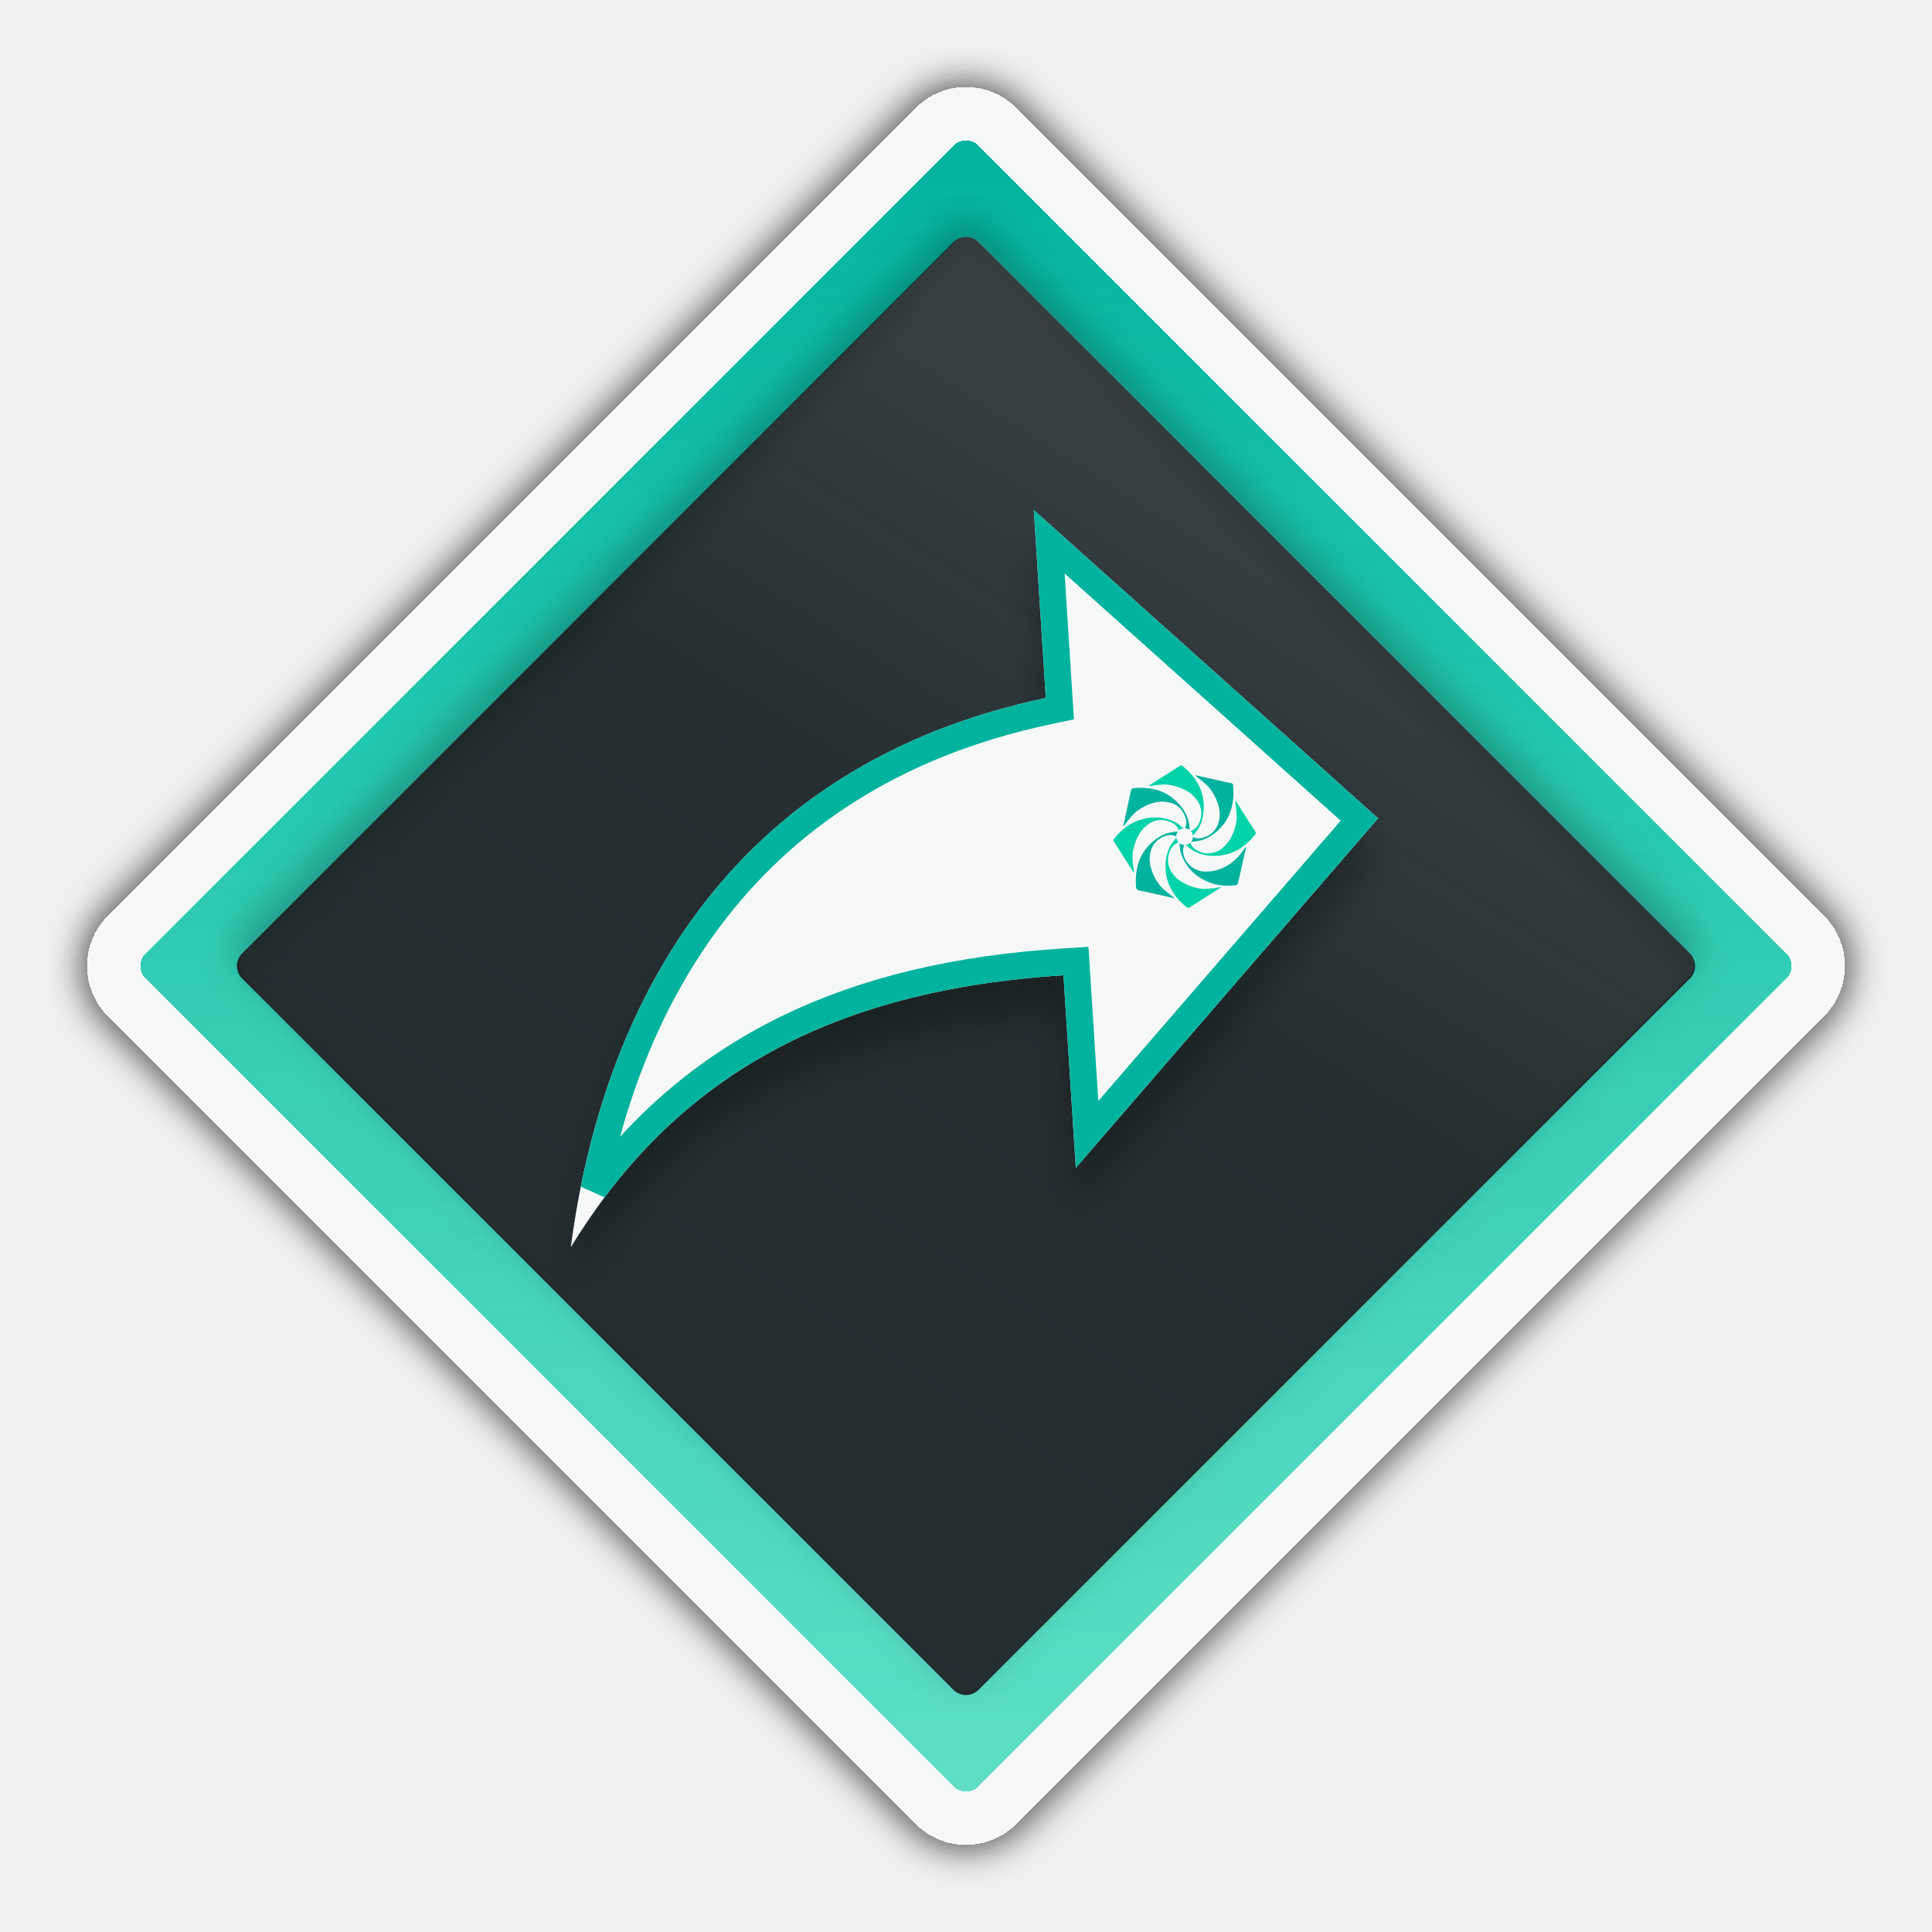
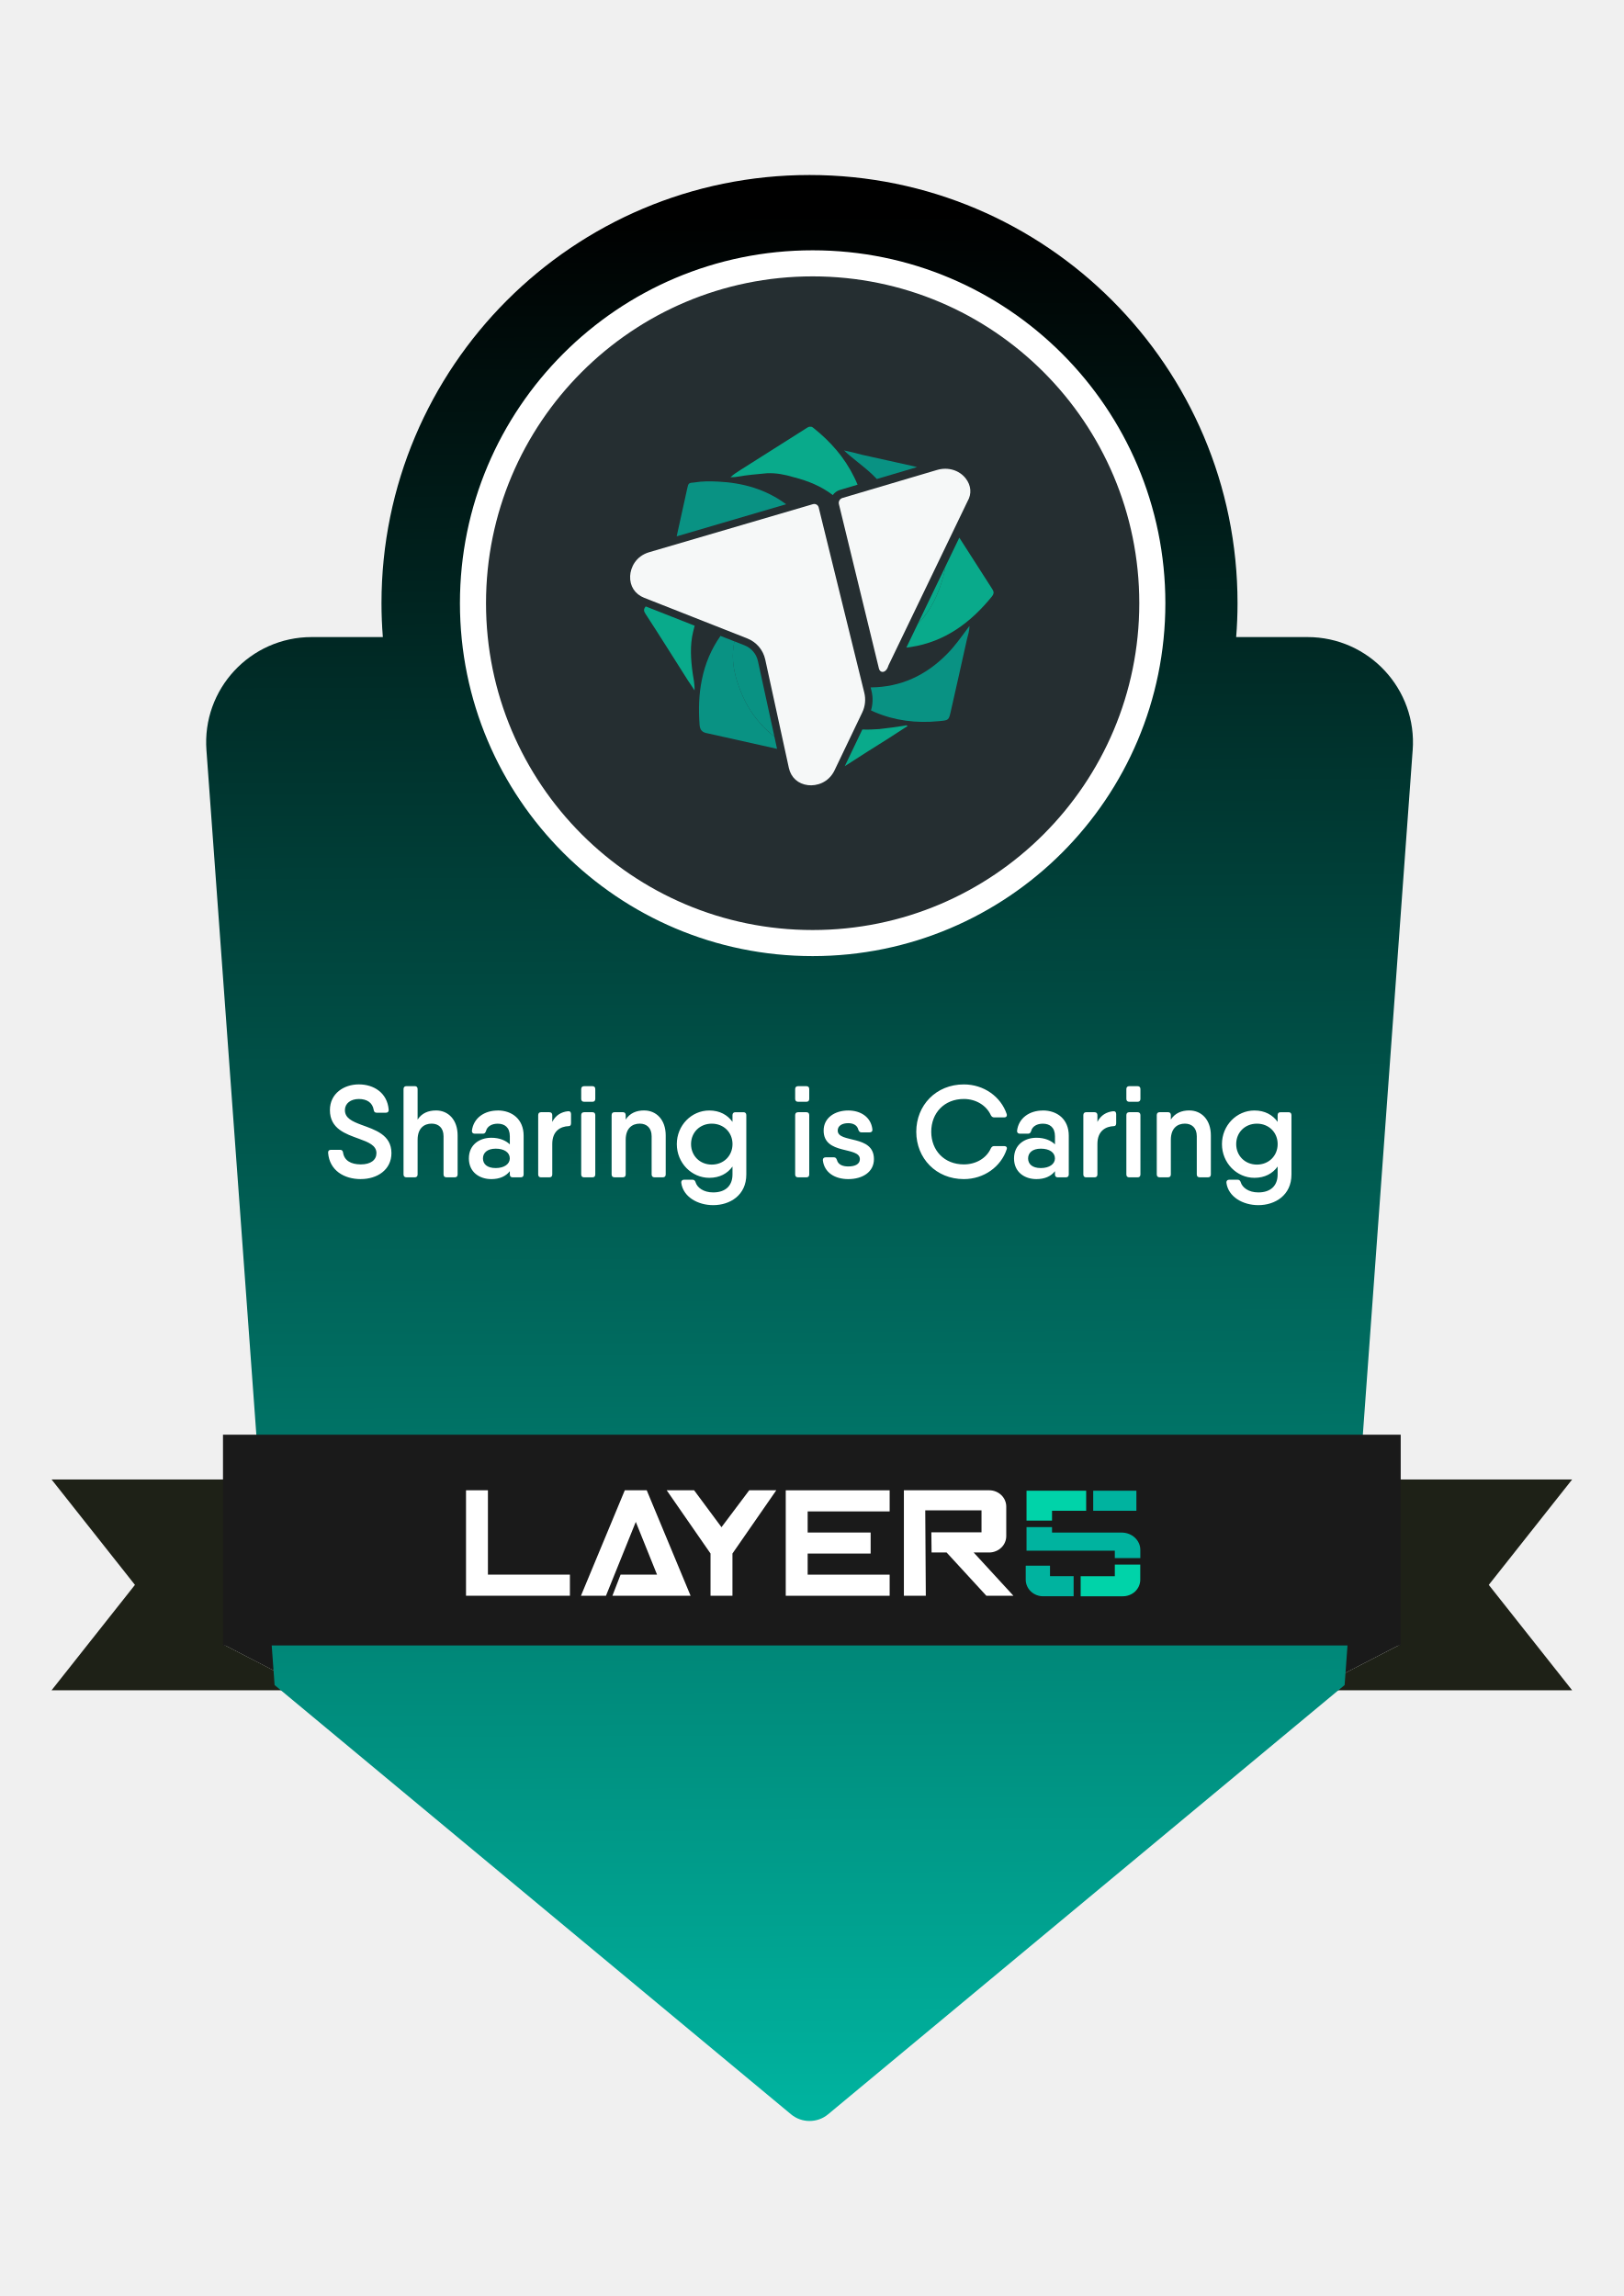
- <svg xmlns="http://www.w3.org/2000/svg" width="217" height="217" viewBox="0 0 217 217" fill="none">
-   <g filter="url(#filter0_dddd_17940_5092)">
-     <path d="M109.914 200.64C109.133 201.422 107.867 201.422 107.086 200.64L16.357 109.912C15.576 109.131 15.576 107.865 16.357 107.084L107.086 16.355C107.867 15.574 109.133 15.574 109.914 16.355L200.643 107.084C201.424 107.865 201.424 109.131 200.643 109.912L109.914 200.64Z" fill="url(#paint0_linear_17940_5092)" shape-rendering="crispEdges" />
-     <path d="M14.236 112.033L104.964 202.762C106.917 204.714 110.083 204.714 112.036 202.762L202.764 112.033C204.716 110.081 204.716 106.915 202.764 104.962L112.036 14.234C110.083 12.281 106.917 12.281 104.964 14.234L14.236 104.962C12.284 106.915 12.284 110.081 14.236 112.033Z" stroke="#F6F8F8" stroke-width="6" shape-rendering="crispEdges" />
+ <svg xmlns="http://www.w3.org/2000/svg" id="Layer_1" data-name="Layer 1" viewBox="0 0 595.28 841.89">
+   <defs>
+     <style>
+       .cls-1, .cls-2 {
+         fill: #00b39f;
+       }
+ 
+       .cls-3 {
+         fill: #fff;
+       }
+ 
+       .cls-4, .cls-5 {
+         fill: #00d3a9;
+       }
+ 
+       .cls-6 {
+         fill: #f6f8f8;
+       }
+ 
+       .cls-7 {
+         clip-path: url(#clippath);
+       }
+ 
+       .cls-8 {
+         fill: #a20e30;
+       }
+ 
+       .cls-9 {
+         fill: #1e2117;
+       }
+ 
+       .cls-10 {
+         fill: none;
+       }
+ 
+       .cls-11 {
+         fill: #252e31;
+         stroke: #fff;
+         stroke-width: 9.56px;
+       }
+ 
+       .cls-5, .cls-2 {
+         opacity: .75;
+       }
+ 
+       .cls-12 {
+         fill: #1a1a1a;
+       }
+ 
+       .cls-13 {
+         fill: url(#linear-gradient);
+       }
+     </style>
+     <clipPath id="clippath">
+       <rect class="cls-10" x="18.91" y="64.17" width="557.46" height="713.56" />
+     </clipPath>
+     <linearGradient id="linear-gradient" x1="299" y1="774.09" x2="295.94" y2="78.6" gradientUnits="userSpaceOnUse">
+       <stop offset="0" stop-color="#00b39f" />
+       <stop offset="1" stop-color="#000" />
+     </linearGradient>
+   </defs>
+   <g id="Sharing_is_Caring" data-name="Sharing is Caring">
+     <g class="cls-7">
+       <g>
+         <path class="cls-12" d="m480.86,602.93v16.88l32.66-16.88h-32.66Z" />
+         <path class="cls-12" d="m114.42,619.82v-16.88h-32.66l32.66,16.88Z" />
+         <path class="cls-9" d="m576.37,542.5H18.91l30.56,38.64-30.56,38.64h95.51l-32.66-16.85h32.66v-19.02h366.44v19.02h32.66l-32.66,16.85h95.51l-30.56-38.64,30.56-38.64Z" />
+         <path class="cls-13" d="m517.9,275.14l-24.94,342.73-189.33,157.36c-3.92,3.31-9.75,3.31-13.67,0l-189.29-157.36-24.98-342.73c-1.69-22.43,16.06-41.54,38.57-41.54h26.1c-.33-4.11-.5-8.25-.5-12.42,0-86.71,70.28-157.01,156.92-157.01s156.92,70.3,156.92,157.01c0,4.17-.17,8.31-.5,12.42h26.14c22.51,0,40.26,19.11,38.57,41.54Z" />
+         <path class="cls-11" d="m297.93,345.8c68.78,0,124.53-55.81,124.53-124.62s-55.75-124.62-124.53-124.62-124.53,55.81-124.53,124.62,55.75,124.62,124.53,124.62Z" />
+         <path class="cls-8" d="m114.42,583.92v18.99h366.44v-18.99H114.42Z" />
+         <path class="cls-12" d="m513.52,603.35H81.75v-77.28h431.77v77.28Z" />
+         <path class="cls-3" d="m178.89,546.45h-8.04v38.67h38.09v-7.74h-30.06v-30.93Z" />
+         <path class="cls-3" d="m229.06,546.45l-16.07,38.67h9.17l10.93-27.08,7.79,19.34h-13.36l-3,7.74h28.66l-16.08-38.67h-8.03Z" />
+         <path class="cls-3" d="m264.51,559.99l-10.04-13.54h-10.05l16.07,23.19v15.48h8.04v-15.48l16.07-23.19h-9.92l-10.17,13.54Z" />
+         <path class="cls-3" d="m288.07,552.54v32.59h38.09v-7.74h-30.06v-7.74h23.09v-7.71h-23.09v-7.74h30.06v-7.74h-38.09v6.08Z" />
+         <path class="cls-3" d="m339.22,553.81h20.62v8.06h-18.39l.08,7.39h5.51l14.57,15.86h9.92l-14.57-15.86h5.71c.82,0,1.63-.16,2.39-.48.76-.29,1.45-.73,2.03-1.31.58-.54,1.04-1.21,1.35-1.94.31-.73.47-1.5.47-2.29v-10.8c0-1.59-.66-3.12-1.83-4.24-1.17-1.11-2.76-1.75-4.42-1.75h-31.28v38.67h8.04l-.21-31.31Z" />
+         <path class="cls-1" d="m416.62,546.61h-15.83v7.36h15.83v-7.36Z" />
+         <path class="cls-1" d="m418.06,571.33v-3.03c0-3.5-3.06-6.34-6.86-6.34h-25.51v-2.01h-9.35v8.66h32.37v2.71h9.35Z" />
+         <path class="cls-4" d="m385.69,557.57v-3.6h12.52v-7.36h-21.87v10.96h9.35Z" />
+         <path class="cls-4" d="m408.71,573.69v4.27h-12.52v7.36h15.43c1.67,0,3.29-.61,4.49-1.72,1.2-1.12,1.9-2.64,1.93-4.27v-5.64h-9.33Z" />
+         <path class="cls-1" d="m384.95,574.1v3.85h8.66v7.36h-11.14c-1.67.03-3.29-.61-4.49-1.72-1.2-1.12-1.9-2.64-1.93-4.27v-5.22h8.9Z" />
+         <path class="cls-3" d="m132.28,432.35c-6.16,0-11.47-3.19-11.99-9.62-.05-.73.33-1.12,1.05-1.12h3.34c.67,0,1,.35,1.1,1.05.43,2.84,2.82,4.3,6.5,4.3s5.73-1.66,5.73-4.14c0-2.84-2.96-4.01-6.4-5.26-4.87-1.78-10.66-3.63-10.66-10.51,0-6.12,5.16-9.43,10.61-9.43s10.42,3.06,10.94,9.27c.05.73-.33,1.12-1.05,1.12h-3.34c-.67,0-1-.35-1.1-1.02-.43-2.68-2.48-4.01-5.45-4.01s-5.11,1.59-5.11,4.08c0,2.9,2.63,4.11,6.02,5.38,4.92,1.82,11.04,3.6,11.04,10.38,0,6.12-5.21,9.52-11.23,9.52Zm27.61-25.17c4.44,0,7.88,3.41,7.88,9.14v14.33c0,.67-.38,1.05-1.05,1.05h-3.01c-.72,0-1.1-.38-1.1-1.05v-14.02c0-3.09-1.86-4.62-4.35-4.62-2.72,0-5.16,1.62-5.16,5.96v12.68c0,.67-.38,1.05-1.05,1.05h-3.01c-.72,0-1.1-.38-1.1-1.05v-31.31c0-.7.38-1.08,1.1-1.08h3.01c.67,0,1.05.38,1.05,1.08v11.18c1.53-2.33,3.87-3.34,6.79-3.34Zm22.57,0c5.3,0,9.51,3.25,9.51,9.24v14.24c0,.67-.38,1.05-1.1,1.05h-2.91c-.67,0-1.05-.38-1.05-1.05v-1.21c-1.48,1.88-3.77,2.9-6.79,2.9-4.3,0-8.22-2.52-8.22-7.58s3.92-7.58,8.22-7.58c3.01,0,5.3.99,6.79,2.42v-2.96c0-3.28-1.91-4.62-4.44-4.62-2.15,0-3.87.96-4.3,2.71-.24.64-.48.96-1.15.96h-2.96c-.67,0-1.1-.38-1.05-1.08.57-4.65,4.54-7.42,9.46-7.42Zm-.72,21.12c3.11,0,5.16-1.47,5.16-3.54,0-2.2-2.05-3.57-5.16-3.57s-4.68,1.53-4.68,3.57,1.48,3.54,4.68,3.54Zm26.51-20.83c.72-.1,1.1.35,1.1,1.02v3.38c0,.67-.29,1.05-.81,1.05-3.11.1-6.07,1.82-6.07,6.53v11.21c0,.67-.38,1.05-1.1,1.05h-3.01c-.67,0-1.05-.38-1.05-1.05v-21.76c0-.7.38-1.08,1.05-1.08h3.01c.72,0,1.1.38,1.1,1.08v2.48c1.24-2.48,3.34-3.66,5.78-3.92Zm5.93-3.47c-.72,0-1.1-.38-1.1-1.05v-3.6c0-.7.38-1.08,1.1-1.08h3.01c.67,0,1.05.38,1.05,1.08v3.6c0,.67-.38,1.05-1.05,1.05h-3.01Zm0,27.71c-.72,0-1.1-.38-1.1-1.05v-21.76c0-.7.38-1.08,1.1-1.08h3.01c.67,0,1.05.38,1.05,1.08v21.76c0,.67-.38,1.05-1.05,1.05h-3.01Zm22-24.53c4.44,0,7.88,3.41,7.88,9.14v14.33c0,.67-.38,1.05-1.05,1.05h-3.01c-.72,0-1.1-.38-1.1-1.05v-14.02c0-3.09-1.86-4.62-4.35-4.62-2.72,0-5.16,1.62-5.16,5.96v12.68c0,.67-.38,1.05-1.05,1.05h-3.01c-.72,0-1.1-.38-1.1-1.05v-21.76c0-.7.38-1.08,1.1-1.08h3.01c.67,0,1.05.38,1.05,1.08v1.62c1.53-2.33,3.87-3.34,6.79-3.34Zm36.33.64c.72,0,1.1.38,1.1,1.08v21.76c0,7.64-6.02,11.24-12.14,11.24-5.69,0-11.04-3.06-11.71-8.22-.05-.73.38-1.11,1.05-1.11h3.06c.62,0,.96.35,1.15.96.57,1.88,2.82,3.7,6.45,3.7,4.49,0,7.07-2.45,7.07-6.56v-2.93c-1.82,2.55-4.68,4.14-8.51,4.14-6.5,0-11.9-5.48-11.9-12.36s5.4-12.33,11.9-12.33c3.82,0,6.69,1.62,8.51,4.17v-2.45c0-.7.38-1.08,1.05-1.08h2.91Zm-11.56,19.21c4.35,0,7.6-3.22,7.6-7.52s-3.25-7.49-7.6-7.49-7.6,3.19-7.6,7.49,3.25,7.52,7.6,7.52Zm31.67-23.03c-.72,0-1.1-.38-1.1-1.05v-3.6c0-.7.38-1.08,1.1-1.08h3.01c.67,0,1.05.38,1.05,1.08v3.6c0,.67-.38,1.05-1.05,1.05h-3.01Zm0,27.71c-.72,0-1.1-.38-1.1-1.05v-21.76c0-.7.38-1.08,1.1-1.08h3.01c.67,0,1.05.38,1.05,1.08v21.76c0,.67-.38,1.05-1.05,1.05h-3.01Zm14.5-17.17c0,4.78,13.28,1.34,13.28,10.48,0,4.68-4.11,7.33-9.41,7.33-4.87,0-8.79-2.36-9.32-6.91-.05-.7.38-1.08,1.05-1.08h2.96c.67,0,.91.35,1.15.96.43,1.72,2.1,2.39,4.16,2.39,2.53,0,4.25-.86,4.25-2.68,0-4.78-13.28-1.4-13.28-10.48,0-4.68,4.11-7.36,9.03-7.36,4.49,0,8.31,2.36,8.84,6.88.1.76-.33,1.15-1.05,1.15h-2.96c-.62,0-.91-.38-1.15-.99-.38-1.69-1.96-2.39-3.68-2.39-2.15,0-3.87.89-3.87,2.71Zm46.24,17.81c-10.18,0-17.44-7.64-17.44-17.36s7.26-17.36,17.44-17.36c7.31,0,13.57,4.46,15.72,10.89.19.73-.19,1.21-.91,1.21h-3.68c-.57,0-.96-.29-1.24-.83-1.62-3.57-5.45-5.93-9.89-5.93-7.17,0-11.95,5.13-11.95,12.01s4.78,11.98,11.95,11.98c4.44,0,8.27-2.26,9.89-5.86.29-.57.67-.86,1.24-.86h3.68c.72,0,1.15.48.91,1.15-2.1,6.43-8.36,10.96-15.72,10.96Zm28.96-25.17c5.3,0,9.51,3.25,9.51,9.24v14.24c0,.67-.38,1.05-1.1,1.05h-2.91c-.67,0-1.05-.38-1.05-1.05v-1.21c-1.48,1.88-3.77,2.9-6.79,2.9-4.3,0-8.22-2.52-8.22-7.58s3.92-7.58,8.22-7.58c3.01,0,5.3.99,6.79,2.42v-2.96c0-3.28-1.91-4.62-4.44-4.62-2.15,0-3.87.96-4.3,2.71-.24.64-.48.96-1.15.96h-2.96c-.67,0-1.1-.38-1.05-1.08.57-4.65,4.54-7.42,9.46-7.42Zm-.72,21.12c3.11,0,5.16-1.47,5.16-3.54,0-2.2-2.05-3.57-5.16-3.57s-4.68,1.53-4.68,3.57,1.48,3.54,4.68,3.54Zm26.51-20.83c.72-.1,1.1.35,1.1,1.02v3.38c0,.67-.29,1.05-.81,1.05-3.11.1-6.07,1.82-6.07,6.53v11.21c0,.67-.38,1.05-1.1,1.05h-3.01c-.67,0-1.05-.38-1.05-1.05v-21.76c0-.7.38-1.08,1.05-1.08h3.01c.72,0,1.1.38,1.1,1.08v2.48c1.24-2.48,3.34-3.66,5.78-3.92Zm5.93-3.47c-.72,0-1.1-.38-1.1-1.05v-3.6c0-.7.38-1.08,1.1-1.08h3.01c.67,0,1.05.38,1.05,1.08v3.6c0,.67-.38,1.05-1.05,1.05h-3.01Zm0,27.71c-.72,0-1.1-.38-1.1-1.05v-21.76c0-.7.38-1.08,1.1-1.08h3.01c.67,0,1.05.38,1.05,1.08v21.76c0,.67-.38,1.05-1.05,1.05h-3.01Zm22-24.53c4.44,0,7.88,3.41,7.88,9.14v14.33c0,.67-.38,1.05-1.05,1.05h-3.01c-.72,0-1.1-.38-1.1-1.05v-14.02c0-3.09-1.86-4.62-4.35-4.62-2.72,0-5.16,1.62-5.16,5.96v12.68c0,.67-.38,1.05-1.05,1.05h-3.01c-.72,0-1.1-.38-1.1-1.05v-21.76c0-.7.38-1.08,1.1-1.08h3.01c.67,0,1.05.38,1.05,1.08v1.62c1.53-2.33,3.87-3.34,6.79-3.34Zm36.33.64c.72,0,1.1.38,1.1,1.08v21.76c0,7.64-6.02,11.24-12.14,11.24-5.69,0-11.04-3.06-11.71-8.22-.05-.73.38-1.11,1.05-1.11h3.06c.62,0,.96.35,1.15.96.57,1.88,2.82,3.7,6.45,3.7,4.49,0,7.07-2.45,7.07-6.56v-2.93c-1.82,2.55-4.68,4.14-8.51,4.14-6.5,0-11.9-5.48-11.9-12.36s5.4-12.33,11.9-12.33c3.82,0,6.69,1.62,8.51,4.17v-2.45c0-.7.38-1.08,1.05-1.08h2.91Zm-11.56,19.21c4.35,0,7.6-3.22,7.6-7.52s-3.25-7.49-7.6-7.49-7.6,3.19-7.6,7.49,3.25,7.52,7.6,7.52Z" />
+         <g>
+           <path class="cls-5" d="m346.61,207.72l-10.15,21.07c4.82-4.85,7.64-11.01,9.43-17.61.31-1.15.54-2.31.72-3.46Z" />
+           <path class="cls-2" d="m270.84,251.56c1.77,5.15,4.31,9.65,7.88,13.67,1.59,1.85,3.35,3.4,5.19,4.87l-6.04-27.7c-.57-2.63-2.41-4.79-4.91-5.77l-3.7-1.46c-.11.52-.21,1.04-.3,1.58-.81,5.15.19,10.14,1.87,14.8Z" />
+           <path class="cls-2" d="m334.96,170.96c-6.26-1.45-12.56-2.74-18.82-4.18-2.24-.64-4.47-1.13-6.71-1.61,1.64,1.61,3.39,2.89,5.1,4.34,2.42,1.93,4.82,3.86,6.93,6.13l14.74-4.36c-.41-.1-.82-.21-1.23-.32Z" />
+           <path class="cls-5" d="m236.67,222.44c-.76.97-.7,1.61-.07,2.57,5.26,8.04,10.46,16.41,15.68,24.61.69.96,1.4,2.09,2.35,3.54.1-2.41-.41-4.34-.68-6.27-.72-5.15-1.04-10.3.17-15.28.17-.73.35-1.46.55-2.18l-17.94-7.07s-.04.05-.06.08Z" />
+           <path class="cls-5" d="m308,179.63l6.4-1.9c-.38-.93-.79-1.85-1.24-2.75-3.54-7.24-8.64-13.03-14.88-18.02-.28-.25-.54-.4-.8-.48h-.81c-.3.08-.61.25-.95.48-8.03,5.15-16.1,10.14-24.13,15.28-1.24.81-2.58,1.61-3.79,2.74.8,0,1.61,0,2.4-.16,3.63-.64,7.29-.96,10.97-1.29,3.33-.16,6.58.48,9.81,1.45,5.28,1.33,10.17,3.36,14.34,6.55.62-.88,1.54-1.57,2.66-1.9Z" />
+           <path class="cls-2" d="m263.2,176.59c-2.89-.16-5.78-.16-8.68.32-1.99.16-2.15.16-2.58,2.25-1.28,5.78-2.57,11.63-3.86,17.51l40.12-11.78c-7.35-5.46-15.82-7.87-25.02-8.31Z" />
+           <path class="cls-5" d="m345.89,211.18c-1.79,6.61-4.61,12.76-9.43,17.61l-4.18,8.68c.56-.07,1.11-.14,1.67-.23,12.53-1.93,22.02-9.01,29.81-18.66.31-.43.47-.79.5-1.15v-.21c-.02-.38-.19-.76-.47-1.21-4.05-6.29-8.06-12.58-12.09-18.87l-5.1,10.59c-.18,1.15-.41,2.31-.72,3.46Z" />
+           <path class="cls-2" d="m319.33,260.49c.41.19.82.38,1.24.57,7.48,3.22,15.43,4.18,23.58,3.38,3.65-.32,3.67-.32,4.41-3.54,1.99-8.85,4.01-17.7,5.95-26.54.32-1.45.92-2.89.9-4.83-.47.64-.71.96-.95,1.29-2.27,3.06-4.55,6.27-7.29,9.01-7.69,7.81-16.91,12.15-27.98,12.22l.32,1.3c.58,2.36.51,4.83-.19,7.14Z" />
+           <path class="cls-2" d="m278.72,265.24c-3.57-4.02-6.11-8.53-7.88-13.67-1.69-4.67-2.68-9.65-1.87-14.8.08-.54.18-1.06.3-1.58l-5.12-2.02c-3.36,4.77-5.66,10.13-6.85,16.15-1.09,5.31-1.24,10.78-.83,16.41.16,2.09,1.04,2.89,3.17,3.22,8.44,1.83,16.82,3.8,25.24,5.64l-.97-4.47c-1.84-1.47-3.6-3.03-5.19-4.87Z" />
+           <path class="cls-5" d="m325.81,270.71c2.32-1.45,4.62-3.06,6.95-4.5-.11-.16-.26-.16-.42-.16-.16-.16-.32-.16-.47,0-3.17.48-6.37.96-9.56,1.29-2.04.13-4.12.25-6.16.14l-6.44,13.46c5.35-3.46,10.73-6.89,16.09-10.23Z" />
+           <path class="cls-6" d="m305.99,282.39l10.13-21.16c1.08-2.25,1.34-4.82.74-7.24l-16.72-67.93c-.11-.45-.39-.82-.79-1.05-.26-.15-.54-.22-.83-.22-.16,0-.32.02-.47.07l-60.04,17.62c-4.93,1.45-6.85,5.62-6.99,8.75-.16,3.65,1.74,6.62,5.1,7.95l37.85,14.92c3.35,1.32,5.81,4.21,6.58,7.74l8.66,39.75c.77,3.52,3.4,5.88,7.03,6.31,3.11.36,7.53-.86,9.75-5.49Z" />
+           <path class="cls-6" d="m322.24,245.17c.18.72.67,1.18,1.29,1.2.7.02,1.63-.55,2.15-2.23l.03-.11.05-.1,28.95-60.11.03-.05c1.56-2.68,1.3-5.8-.71-8.36-2.4-3.05-6.52-4.26-10.52-3.08l-34.64,10.26c-.97.29-1.55,1.28-1.31,2.26h0s14.68,60.33,14.68,60.33Z" />
+         </g>
+       </g>
+     </g>
  </g>
-   <g filter="url(#filter1_di_17940_5092)">
-     <path d="M109.914 189.797C109.133 190.578 107.867 190.578 107.086 189.797L27.205 109.916C26.424 109.134 26.424 107.868 27.205 107.087L107.086 27.206C107.867 26.425 109.133 26.425 109.914 27.206L189.795 107.087C190.576 107.868 190.576 109.134 189.795 109.916L109.914 189.797Z" fill="#252E31" />
-   </g>
-   <path d="M107.242 27.172C108.023 26.391 109.289 26.391 110.07 27.172L189.735 106.837C190.516 107.618 190.516 108.884 189.735 109.665L110.07 189.33C109.289 190.111 108.023 190.111 107.242 189.33L27.577 109.665C26.796 108.884 26.796 107.618 27.577 106.837L107.242 27.172Z" fill="url(#paint1_linear_17940_5092)" />
-   <g filter="url(#filter2_d_17940_5092)">
-     <path d="M117.463 78.397L116.115 57.287L154.783 91.91L120.832 131.17L119.451 109.533C93.515 111.189 75.9 120.792 64.111 140.09C67.614 113.372 81.49 85.992 117.463 78.397Z" fill="#F6F8F8" />
-     <path d="M118.96 78.301L119.042 79.596L117.773 79.864C100.135 83.588 87.99 92.136 79.808 102.976C72.996 112.002 68.891 122.674 66.704 133.584C78.683 117.611 95.7 109.546 119.355 108.036L120.852 107.94L120.948 109.437L122.096 127.415L152.684 92.044L117.845 60.85L118.96 78.301Z" stroke="#00B39F" stroke-width="3" />
-   </g>
-   <g clip-path="url(#clip0_17940_5092)">
-     <path d="M135.902 88.581C136.253 89.018 136.51 89.509 136.706 90.03C136.959 90.701 137.075 91.4 136.93 92.109C136.736 93.06 136.18 93.729 135.25 94.051C134.889 94.176 134.514 94.227 134.141 94.07C134.09 94.052 134.042 94.026 133.999 93.992C133.994 94.214 133.91 94.427 133.763 94.593C133.812 94.571 133.863 94.556 133.916 94.549C133.968 94.54 134.022 94.532 134.072 94.528C134.569 94.487 135.048 94.381 135.503 94.164C136.204 93.827 136.791 93.348 137.29 92.756C137.575 92.423 137.814 92.053 138 91.656C138.263 91.071 138.432 90.447 138.501 89.809C138.565 89.259 138.548 88.719 138.493 88.174C138.479 88.042 138.423 87.988 138.304 87.967C138.001 87.913 137.697 87.852 137.398 87.779C136.617 87.59 135.83 87.429 135.048 87.248C134.77 87.183 134.49 87.124 134.211 87.062C134.416 87.258 134.636 87.418 134.848 87.589C135.226 87.89 135.598 88.199 135.902 88.581Z" fill="#00B39F" />
-     <path d="M127.306 95.354C127.545 94.347 127.941 93.422 128.759 92.741C129.504 92.121 130.348 91.927 131.277 92.25C131.746 92.413 132.148 92.675 132.362 93.153C132.383 93.195 132.398 93.24 132.407 93.286C132.553 93.147 132.74 93.058 132.94 93.034C132.927 93.026 132.915 93.017 132.901 93.005C132.615 92.776 132.344 92.525 132.012 92.356C130.834 91.756 129.596 91.678 128.338 91.999C127.004 92.338 125.973 93.148 125.127 94.213C125.032 94.333 125.039 94.41 125.118 94.531C125.774 95.553 126.424 96.578 127.076 97.603C127.162 97.738 127.251 97.872 127.369 98.05C127.382 97.749 127.318 97.507 127.284 97.264C127.195 96.626 127.155 95.989 127.306 95.354Z" fill="#00D3A9" />
-     <path d="M129.314 88.265C129.767 88.189 130.225 88.138 130.683 88.113C131.1 88.091 131.506 88.173 131.91 88.278C132.863 88.527 133.717 88.944 134.344 89.734C134.942 90.487 135.085 91.331 134.764 92.237C134.6 92.7 134.323 93.084 133.85 93.293C133.817 93.309 133.781 93.319 133.744 93.321C133.886 93.472 133.974 93.666 133.994 93.873C134.016 93.839 134.04 93.806 134.067 93.776C134.414 93.363 134.728 92.93 134.908 92.413C135.144 91.734 135.243 91.016 135.198 90.299C135.163 89.598 134.986 88.912 134.678 88.281C134.235 87.388 133.598 86.653 132.82 86.034C132.704 85.942 132.62 85.953 132.499 86.031C131.497 86.675 130.489 87.31 129.487 87.952C129.332 88.052 129.165 88.138 129.014 88.28C129.115 88.286 129.215 88.281 129.314 88.265Z" fill="#00D3A9" />
-     <path d="M126.498 92.414C126.893 91.915 127.27 91.399 127.8 91.03C128.781 90.349 129.841 89.907 131.059 90.077C132.041 90.215 132.75 90.75 133.104 91.697C133.257 92.103 133.304 92.523 133.126 92.943C133.115 92.972 133.101 92.999 133.083 93.024C133.285 93.029 133.479 93.099 133.638 93.224C133.634 93.21 133.63 93.196 133.628 93.181C133.619 93.13 133.618 93.076 133.614 93.025C133.583 92.611 133.515 92.205 133.367 91.814C133.051 90.983 132.512 90.324 131.846 89.75C130.865 88.904 129.708 88.542 128.438 88.493C128.078 88.48 127.716 88.476 127.355 88.523C127.106 88.556 127.087 88.558 127.033 88.804C126.802 89.863 126.569 90.922 126.335 91.981C126.275 92.257 126.216 92.533 126.148 92.848C126.308 92.703 126.392 92.549 126.498 92.414Z" fill="#00B39F" />
-     <path d="M140.998 93.415C140.339 92.388 139.687 91.357 139.029 90.33C138.942 90.194 138.873 90.041 138.726 89.891C138.768 90.249 138.799 90.561 138.843 90.871C138.935 91.517 138.934 92.158 138.763 92.795C138.495 93.794 138.048 94.683 137.207 95.328C136.747 95.683 136.215 95.844 135.642 95.851C135.241 95.856 134.859 95.74 134.504 95.55C134.194 95.383 133.93 95.167 133.774 94.842C133.725 94.74 133.704 94.678 133.72 94.636C133.569 94.786 133.371 94.881 133.159 94.904C133.215 94.939 133.267 94.979 133.317 95.022C133.611 95.261 133.906 95.501 134.251 95.666C135.216 96.124 136.235 96.222 137.272 96.058C138.836 95.813 140.022 94.933 140.994 93.725C141.083 93.613 141.072 93.529 140.998 93.415Z" fill="#00D3A9" />
-     <path d="M138.924 96.376C137.955 97.351 136.792 97.895 135.394 97.899C134.418 97.902 133.385 97.261 133.038 96.321C132.895 95.931 132.8 95.537 132.947 95.126C132.986 95.017 133.013 94.948 133.043 94.914C132.831 94.911 132.626 94.837 132.461 94.703C132.479 94.756 132.49 94.81 132.493 94.865C132.524 95.166 132.54 95.472 132.63 95.762C133.11 97.312 134.143 98.373 135.602 99.016C136.534 99.426 137.527 99.551 138.546 99.445C139.002 99.397 139.004 99.406 139.095 99.006C139.345 97.903 139.597 96.801 139.84 95.696C139.88 95.51 139.954 95.326 139.951 95.087C139.894 95.164 139.863 95.205 139.833 95.246C139.55 95.638 139.265 96.033 138.924 96.376Z" fill="#00B39F" />
-     <path d="M130.376 99.559C129.932 99.059 129.613 98.482 129.392 97.856C129.182 97.257 129.058 96.642 129.159 96C129.305 95.069 129.777 94.372 130.647 93.983C131.068 93.794 131.513 93.705 131.972 93.881C132.022 93.898 132.07 93.92 132.115 93.948C132.119 93.746 132.188 93.55 132.312 93.391C132.275 93.398 132.237 93.403 132.2 93.405C131.95 93.421 131.702 93.452 131.456 93.5C130.607 93.68 129.902 94.125 129.283 94.711C128.457 95.491 127.924 96.439 127.701 97.558C127.566 98.238 127.547 98.919 127.598 99.608C127.618 99.874 127.728 99.969 127.994 100.023C129.107 100.25 130.213 100.514 131.322 100.756C131.511 100.797 131.697 100.867 131.947 100.875C131.765 100.735 131.624 100.627 131.482 100.52C131.093 100.223 130.703 99.926 130.376 99.559Z" fill="#00B39F" />
-     <path d="M137.012 99.654C136.616 99.724 136.218 99.773 135.82 99.811C135.494 99.843 135.163 99.859 134.843 99.811C134.38 99.746 133.928 99.622 133.497 99.442C132.826 99.162 132.218 98.79 131.766 98.204C131.221 97.496 131.038 96.708 131.306 95.848C131.458 95.361 131.708 94.926 132.201 94.69C132.288 94.649 132.349 94.629 132.391 94.635C132.244 94.487 132.149 94.294 132.124 94.086C132.102 94.117 132.078 94.148 132.054 94.177C131.827 94.451 131.595 94.721 131.431 95.041C131.034 95.812 130.889 96.633 130.911 97.496C130.922 98.133 131.054 98.762 131.298 99.351C131.724 100.368 132.403 101.196 133.263 101.881C133.397 101.989 133.494 102 133.644 101.902C134.511 101.341 135.385 100.789 136.257 100.235C136.545 100.051 136.832 99.866 137.124 99.679C137.11 99.664 137.091 99.654 137.072 99.65C137.052 99.646 137.031 99.647 137.012 99.654Z" fill="#00D3A9" />
-   </g>
-   <defs>
-     <filter id="filter0_dddd_17940_5092" x="4.772" y="4.773" width="207.457" height="207.453" filterUnits="userSpaceOnUse" color-interpolation-filters="sRGB">
-       <feFlood flood-opacity="0" result="BackgroundImageFix" />
-       <feColorMatrix in="SourceAlpha" type="matrix" values="0 0 0 0 0 0 0 0 0 0 0 0 0 0 0 0 0 0 127 0" result="hardAlpha" />
-       <feOffset dy="1" />
-       <feGaussianBlur stdDeviation="2" />
-       <feComposite in2="hardAlpha" operator="out" />
-       <feColorMatrix type="matrix" values="0 0 0 0 0 0 0 0 0 0 0 0 0 0 0 0 0 0 0.25 0" />
-       <feBlend mode="normal" in2="BackgroundImageFix" result="effect1_dropShadow_17940_5092" />
-       <feColorMatrix in="SourceAlpha" type="matrix" values="0 0 0 0 0 0 0 0 0 0 0 0 0 0 0 0 0 0 127 0" result="hardAlpha" />
-       <feOffset dy="-1" />
-       <feGaussianBlur stdDeviation="2" />
-       <feComposite in2="hardAlpha" operator="out" />
-       <feColorMatrix type="matrix" values="0 0 0 0 0 0 0 0 0 0 0 0 0 0 0 0 0 0 0.25 0" />
-       <feBlend mode="normal" in2="effect1_dropShadow_17940_5092" result="effect2_dropShadow_17940_5092" />
-       <feColorMatrix in="SourceAlpha" type="matrix" values="0 0 0 0 0 0 0 0 0 0 0 0 0 0 0 0 0 0 127 0" result="hardAlpha" />
-       <feOffset dx="-1" />
-       <feGaussianBlur stdDeviation="2" />
-       <feComposite in2="hardAlpha" operator="out" />
-       <feColorMatrix type="matrix" values="0 0 0 0 0 0 0 0 0 0 0 0 0 0 0 0 0 0 0.25 0" />
-       <feBlend mode="normal" in2="effect2_dropShadow_17940_5092" result="effect3_dropShadow_17940_5092" />
-       <feColorMatrix in="SourceAlpha" type="matrix" values="0 0 0 0 0 0 0 0 0 0 0 0 0 0 0 0 0 0 127 0" result="hardAlpha" />
-       <feOffset dx="1" />
-       <feGaussianBlur stdDeviation="2" />
-       <feComposite in2="hardAlpha" operator="out" />
-       <feColorMatrix type="matrix" values="0 0 0 0 0 0 0 0 0 0 0 0 0 0 0 0 0 0 0.25 0" />
-       <feBlend mode="normal" in2="effect3_dropShadow_17940_5092" result="effect4_dropShadow_17940_5092" />
-       <feBlend mode="normal" in="SourceGraphic" in2="effect4_dropShadow_17940_5092" result="shape" />
-     </filter>
-     <filter id="filter1_di_17940_5092" x="22.619" y="20.617" width="171.762" height="171.766" filterUnits="userSpaceOnUse" color-interpolation-filters="sRGB">
-       <feFlood flood-opacity="0" result="BackgroundImageFix" />
-       <feColorMatrix in="SourceAlpha" type="matrix" values="0 0 0 0 0 0 0 0 0 0 0 0 0 0 0 0 0 0 127 0" result="hardAlpha" />
-       <feOffset dy="-2" />
-       <feGaussianBlur stdDeviation="2" />
-       <feComposite in2="hardAlpha" operator="out" />
-       <feColorMatrix type="matrix" values="0 0 0 0 0 0 0 0 0 0 0 0 0 0 0 0 0 0 0.25 0" />
-       <feBlend mode="normal" in2="BackgroundImageFix" result="effect1_dropShadow_17940_5092" />
-       <feBlend mode="normal" in="SourceGraphic" in2="effect1_dropShadow_17940_5092" result="shape" />
-       <feColorMatrix in="SourceAlpha" type="matrix" values="0 0 0 0 0 0 0 0 0 0 0 0 0 0 0 0 0 0 127 0" result="hardAlpha" />
-       <feOffset dy="2" />
-       <feGaussianBlur stdDeviation="2" />
-       <feComposite in2="hardAlpha" operator="arithmetic" k2="-1" k3="1" />
-       <feColorMatrix type="matrix" values="0 0 0 0 0 0 0 0 0 0 0 0 0 0 0 0 0 0 0.25 0" />
-       <feBlend mode="normal" in2="shape" result="effect2_innerShadow_17940_5092" />
-     </filter>
-     <filter id="filter2_d_17940_5092" x="60.111" y="57.289" width="98.672" height="90.805" filterUnits="userSpaceOnUse" color-interpolation-filters="sRGB">
-       <feFlood flood-opacity="0" result="BackgroundImageFix" />
-       <feColorMatrix in="SourceAlpha" type="matrix" values="0 0 0 0 0 0 0 0 0 0 0 0 0 0 0 0 0 0 127 0" result="hardAlpha" />
-       <feOffset dy="4" />
-       <feGaussianBlur stdDeviation="2" />
-       <feComposite in2="hardAlpha" operator="out" />
-       <feColorMatrix type="matrix" values="0 0 0 0 0 0 0 0 0 0 0 0 0 0 0 0 0 0 0.25 0" />
-       <feBlend mode="normal" in2="BackgroundImageFix" result="effect1_dropShadow_17940_5092" />
-       <feBlend mode="normal" in="SourceGraphic" in2="effect1_dropShadow_17940_5092" result="shape" />
-     </filter>
-     <linearGradient id="paint0_linear_17940_5092" x1="108.5" y1="202.055" x2="108.5" y2="14.941" gradientUnits="userSpaceOnUse">
-       <stop stop-color="#00D3A9" stop-opacity="0.6" />
-       <stop offset="1" stop-color="#00B39F" />
-     </linearGradient>
-     <linearGradient id="paint1_linear_17940_5092" x1="167.296" y1="17.31" x2="57.968" y2="190.744" gradientUnits="userSpaceOnUse">
-       <stop stop-color="white" stop-opacity="0.17" />
-       <stop offset="0.486" stop-color="#252E31" stop-opacity="0.16" />
-       <stop offset="1" stop-color="#252E31" />
-     </linearGradient>
-     <clipPath id="clip0_17940_5092">
-       <rect width="16" height="16" fill="white" transform="translate(125.057 85.9688)" />
-     </clipPath>
-   </defs>
</svg>
